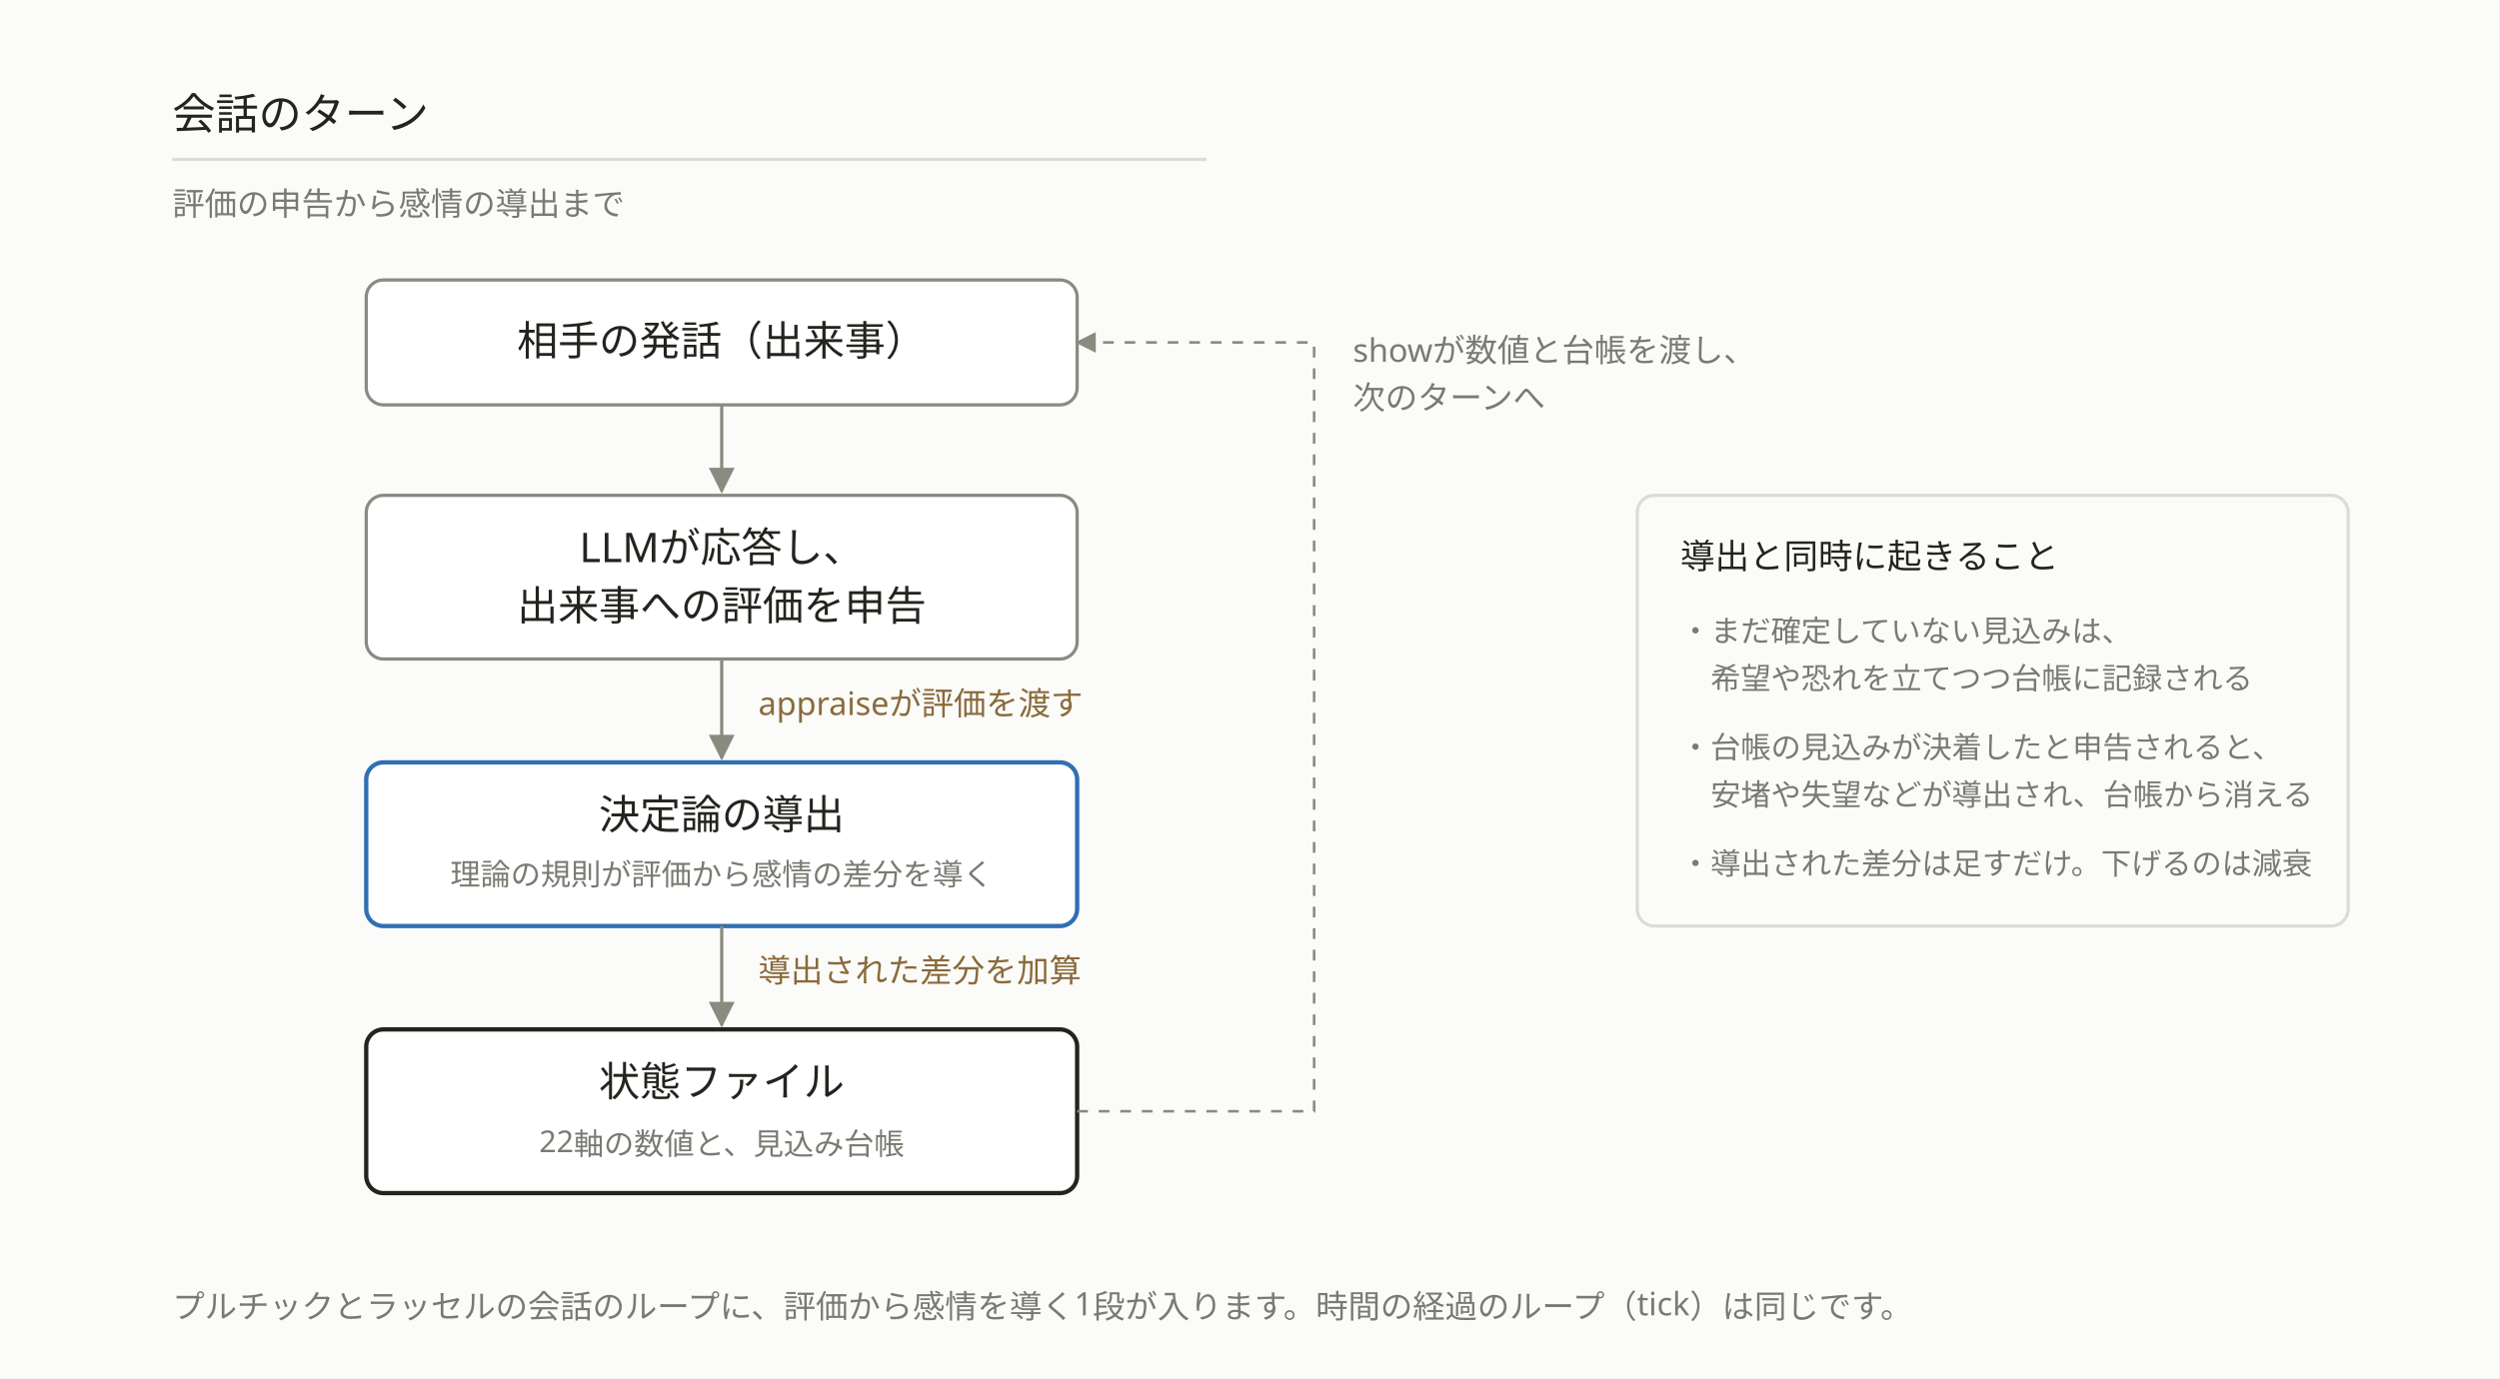
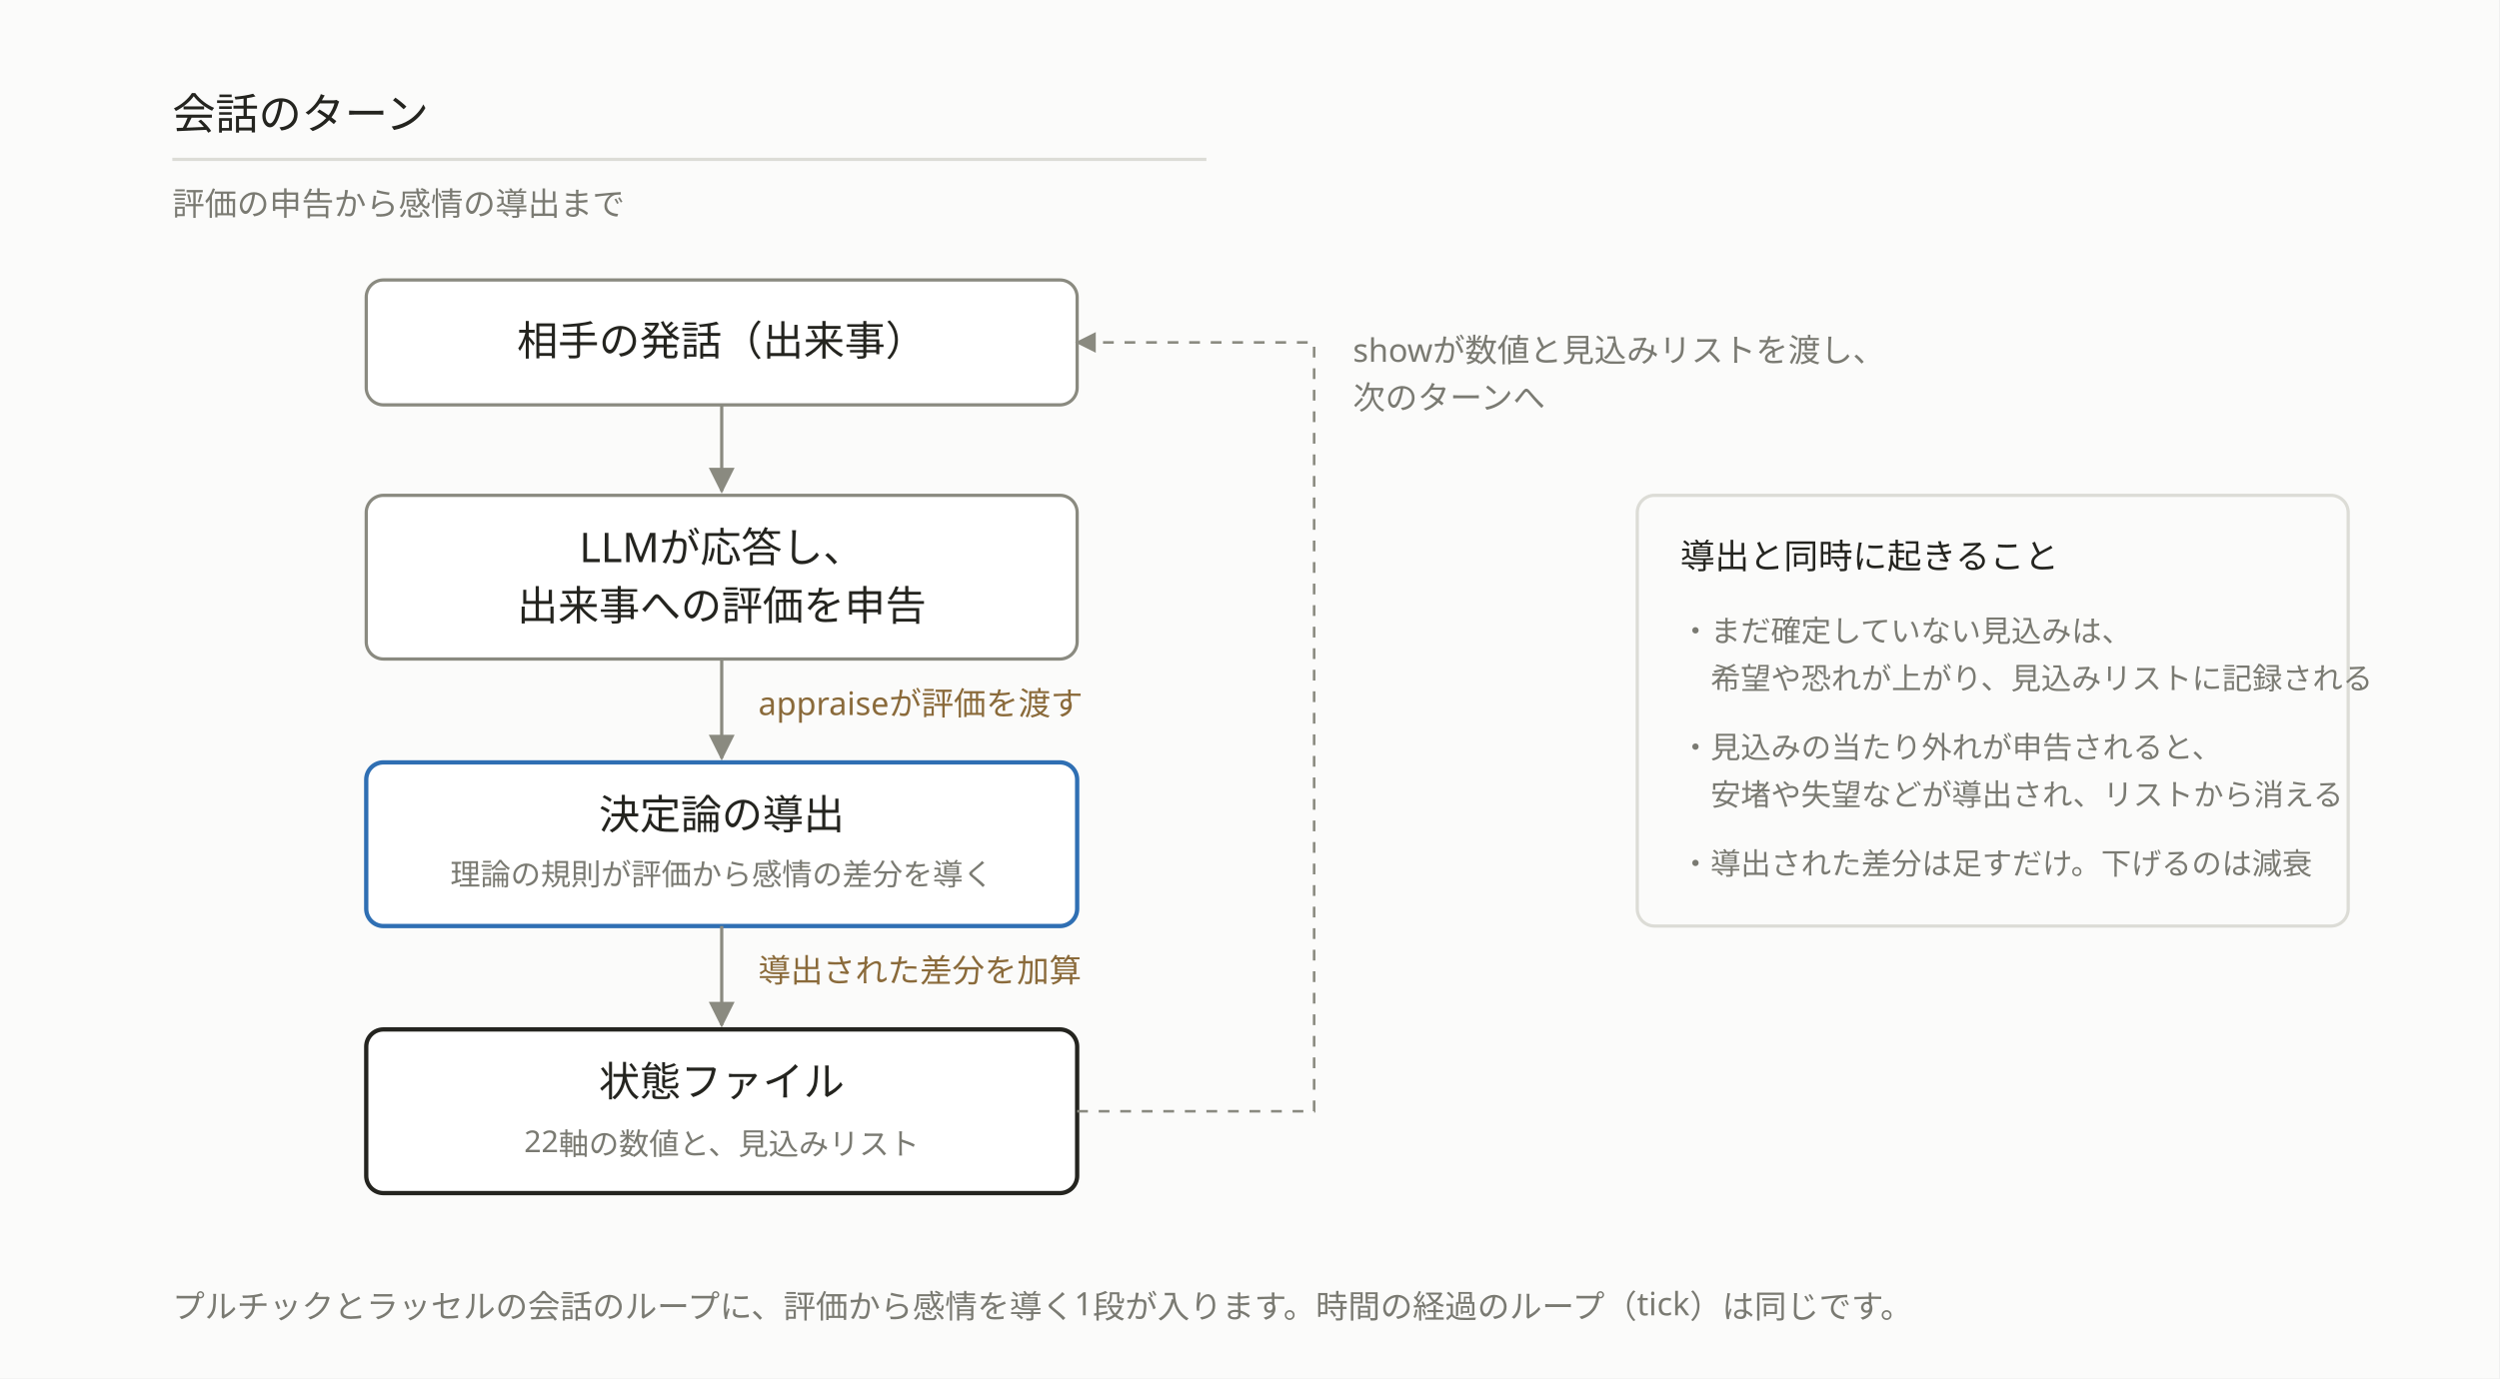
<svg xmlns="http://www.w3.org/2000/svg" width="1160" height="640" viewBox="0 0 1160 640" font-family="'Hiragino Sans','Hiragino Kaku Gothic ProN','Noto Sans JP',sans-serif">
  <rect width="1160" height="640" fill="#fbfbfa" />
  <defs>
    <marker id="arrow" viewBox="0 0 10 10" refX="9" refY="5" markerWidth="8" markerHeight="8" orient="auto-start-reverse">
      <path d="M0,0 L10,5 L0,10 z" fill="#8a8a80" />
    </marker>
  </defs>
  <text x="80" y="60" font-size="20" fill="#24241f">会話のターン</text>
  <line x1="80" y1="74" x2="560" y2="74" stroke="#dcdcd6" stroke-width="1.5" />
  <text x="80" y="100" font-size="15" fill="#7a7a72">評価の申告から感情の導出まで</text>
  <rect x="170" y="130" width="330" height="58" rx="8" fill="#ffffff" stroke="#8a8a80" stroke-width="1.5" />
  <text x="335" y="165" font-size="19" fill="#24241f" text-anchor="middle">相手の発話（出来事）</text>
  <line x1="335" y1="188" x2="335" y2="228" stroke="#8a8a80" stroke-width="1.5" marker-end="url(#arrow)" />
  <rect x="170" y="230" width="330" height="76" rx="8" fill="#ffffff" stroke="#8a8a80" stroke-width="1.5" />
  <text x="335" y="261" font-size="19" fill="#24241f" text-anchor="middle">LLMが応答し、</text>
  <text x="335" y="288" font-size="19" fill="#24241f" text-anchor="middle">出来事への評価を申告</text>
  <line x1="335" y1="306" x2="335" y2="352" stroke="#8a8a80" stroke-width="1.5" marker-end="url(#arrow)" />
  <text x="352" y="332" font-size="15" fill="#8a6a3a">appraiseが評価を渡す</text>
  <rect x="170" y="354" width="330" height="76" rx="8" fill="#ffffff" stroke="#2f6fb3" stroke-width="2" />
  <text x="335" y="385" font-size="19" fill="#24241f" text-anchor="middle">決定論の導出</text>
  <text x="335" y="411" font-size="14" fill="#7a7a72" text-anchor="middle">理論の規則が評価から感情の差分を導く</text>
  <line x1="335" y1="430" x2="335" y2="476" stroke="#8a8a80" stroke-width="1.5" marker-end="url(#arrow)" />
  <text x="352" y="456" font-size="15" fill="#8a6a3a">導出された差分を加算</text>
  <rect x="170" y="478" width="330" height="76" rx="8" fill="#ffffff" stroke="#24241f" stroke-width="2" />
  <text x="335" y="509" font-size="19" fill="#24241f" text-anchor="middle">状態ファイル</text>
-   <text x="335" y="535" font-size="14" fill="#7a7a72" text-anchor="middle">22軸の数値と、見込み台帳</text>
+   <text x="335" y="535" font-size="14" fill="#7a7a72" text-anchor="middle">22軸の数値と、見込みリスト</text>
  <path d="M500,516 L610,516 L610,159 L500,159" fill="none" stroke="#8a8a80" stroke-width="1.2" stroke-dasharray="5,5" marker-end="url(#arrow)" />
-   <text x="628" y="168" font-size="15" fill="#7a7a72">showが数値と台帳を渡し、</text>
+   <text x="628" y="168" font-size="15" fill="#7a7a72">showが数値と見込みリストを渡し、</text>
  <text x="628" y="190" font-size="15" fill="#7a7a72">次のターンへ</text>
  <rect x="760" y="230" width="330" height="200" rx="8" fill="none" stroke="#dcdcd6" stroke-width="1.5" />
  <text x="780" y="264" font-size="16" fill="#24241f">導出と同時に起きること</text>
  <text x="780" y="298" font-size="14" fill="#7a7a72">・まだ確定していない見込みは、</text>
-   <text x="794" y="320" font-size="14" fill="#7a7a72">希望や恐れを立てつつ台帳に記録される</text>
-   <text x="780" y="352" font-size="14" fill="#7a7a72">・台帳の見込みが決着したと申告されると、</text>
-   <text x="794" y="374" font-size="14" fill="#7a7a72">安堵や失望などが導出され、台帳から消える</text>
+   <text x="794" y="320" font-size="14" fill="#7a7a72">希望や恐れが上がり、見込みリストに記録される</text>
+   <text x="780" y="352" font-size="14" fill="#7a7a72">・見込みの当たり外れが申告されると、</text>
+   <text x="794" y="374" font-size="14" fill="#7a7a72">安堵や失望などが導出され、リストから消える</text>
  <text x="780" y="406" font-size="14" fill="#7a7a72">・導出された差分は足すだけ。下げるのは減衰</text>
  <text x="80" y="612" font-size="15" fill="#7a7a72">プルチックとラッセルの会話のループに、評価から感情を導く1段が入ります。時間の経過のループ（tick）は同じです。</text>
</svg>
